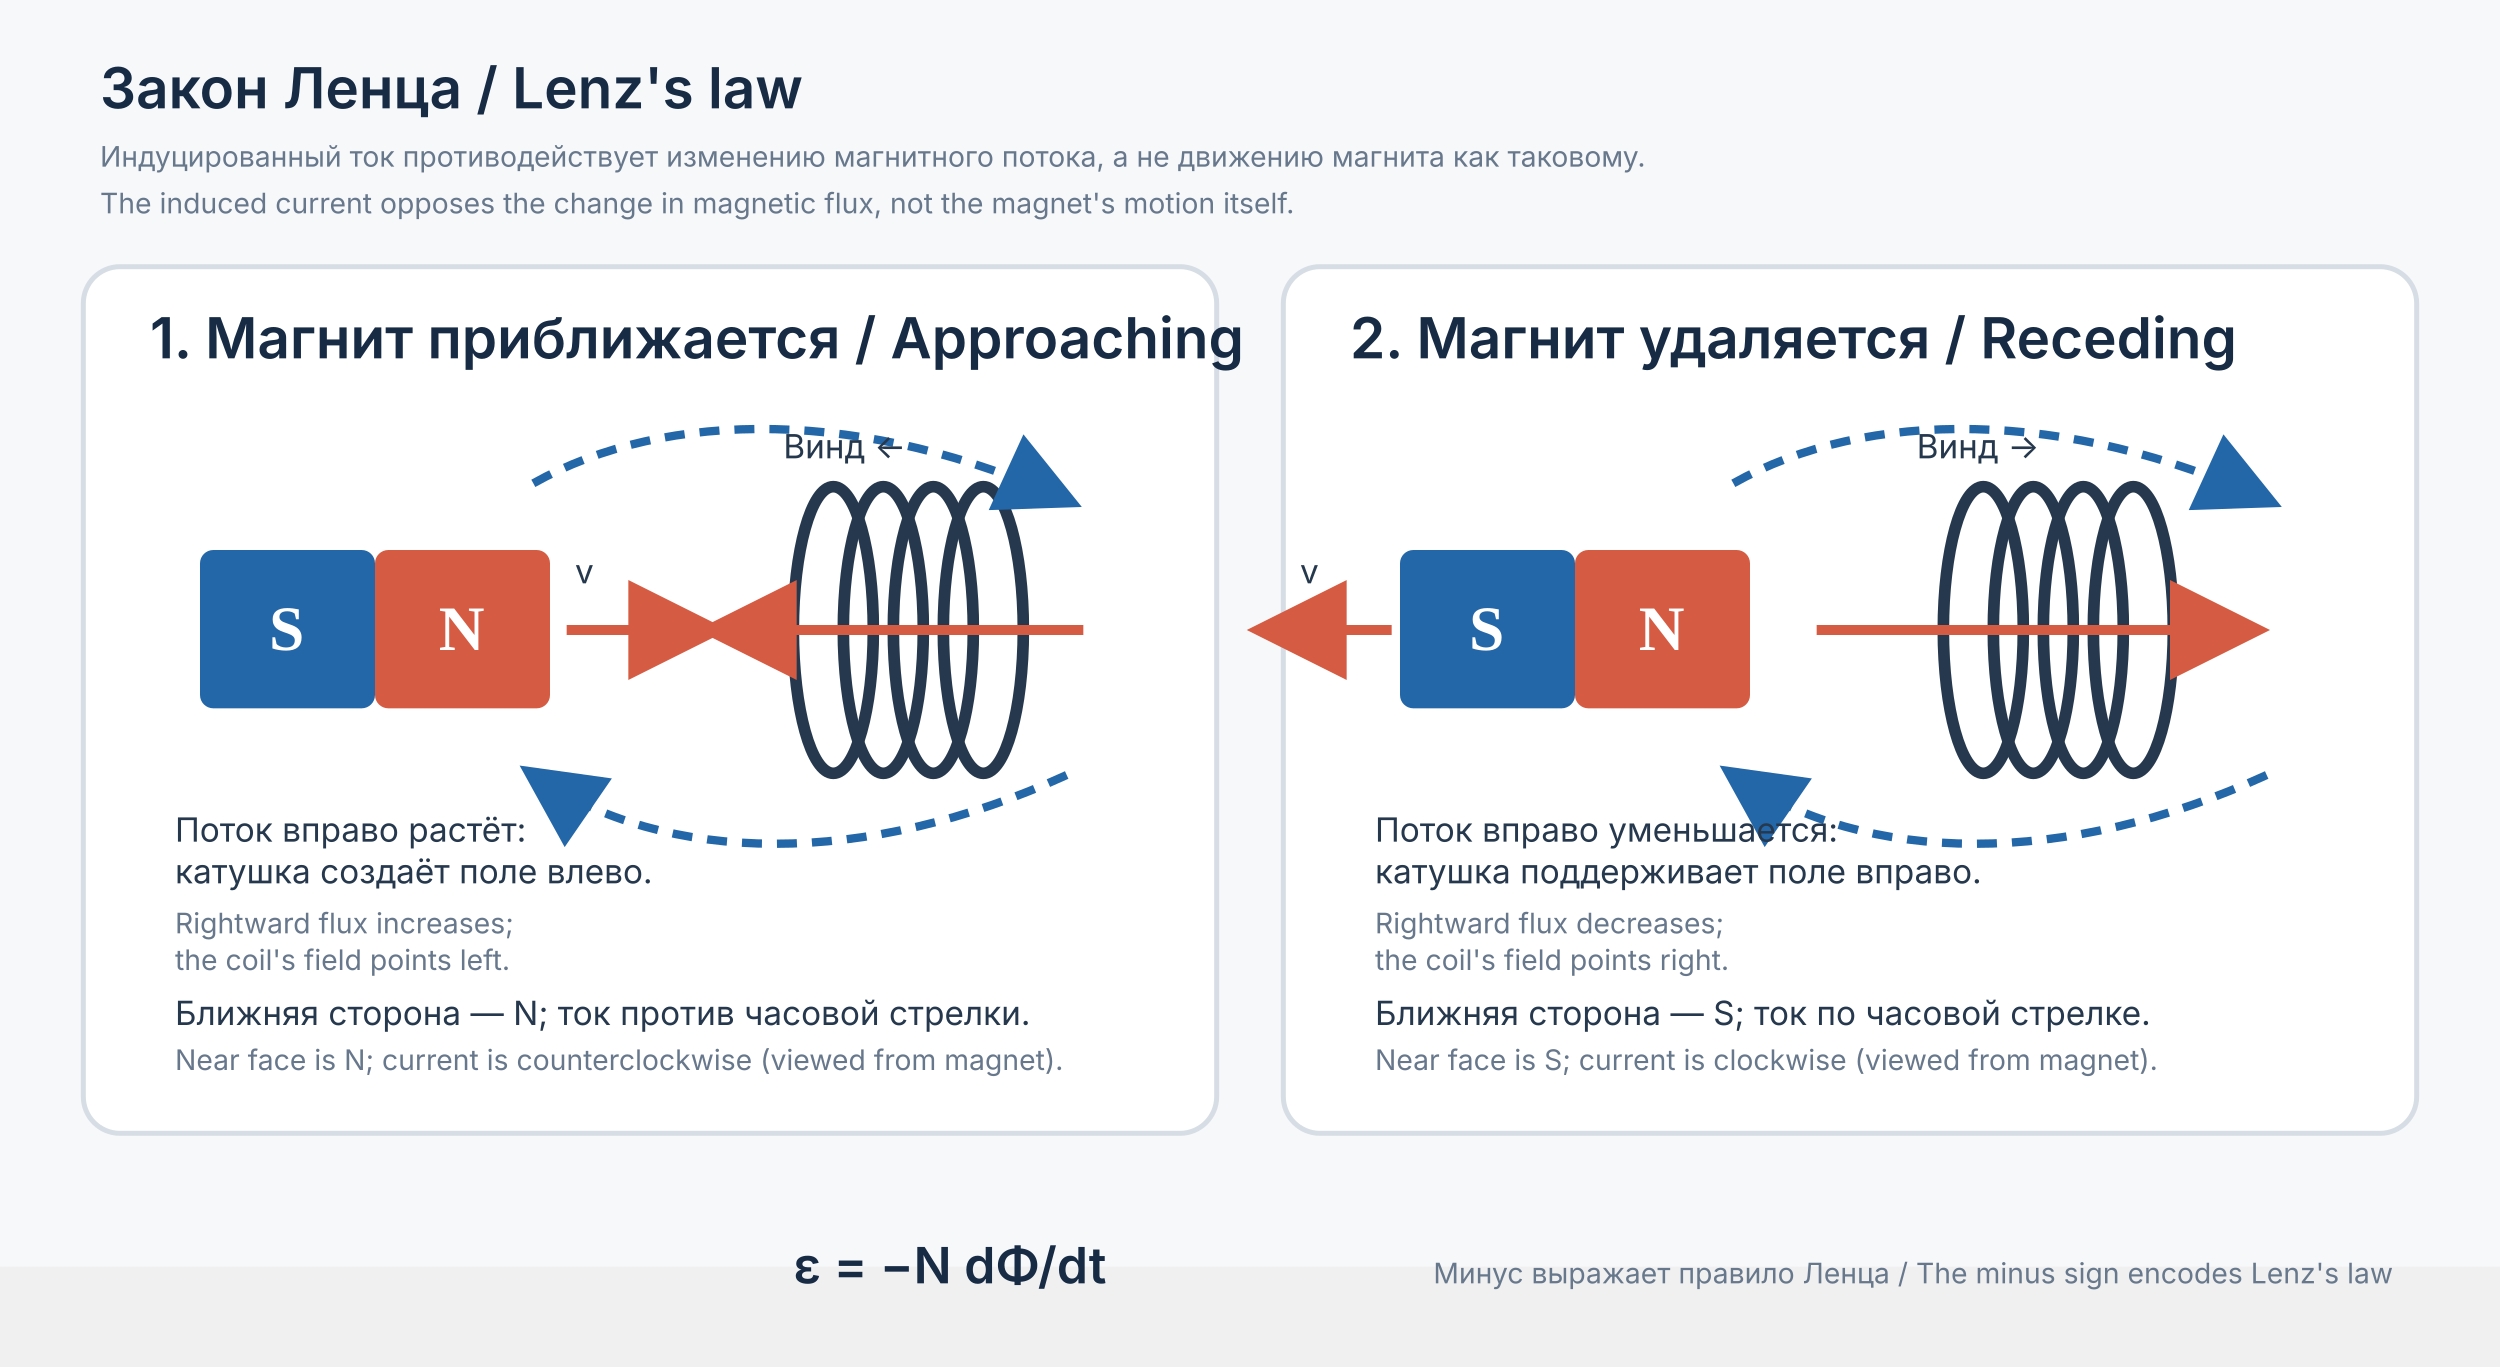
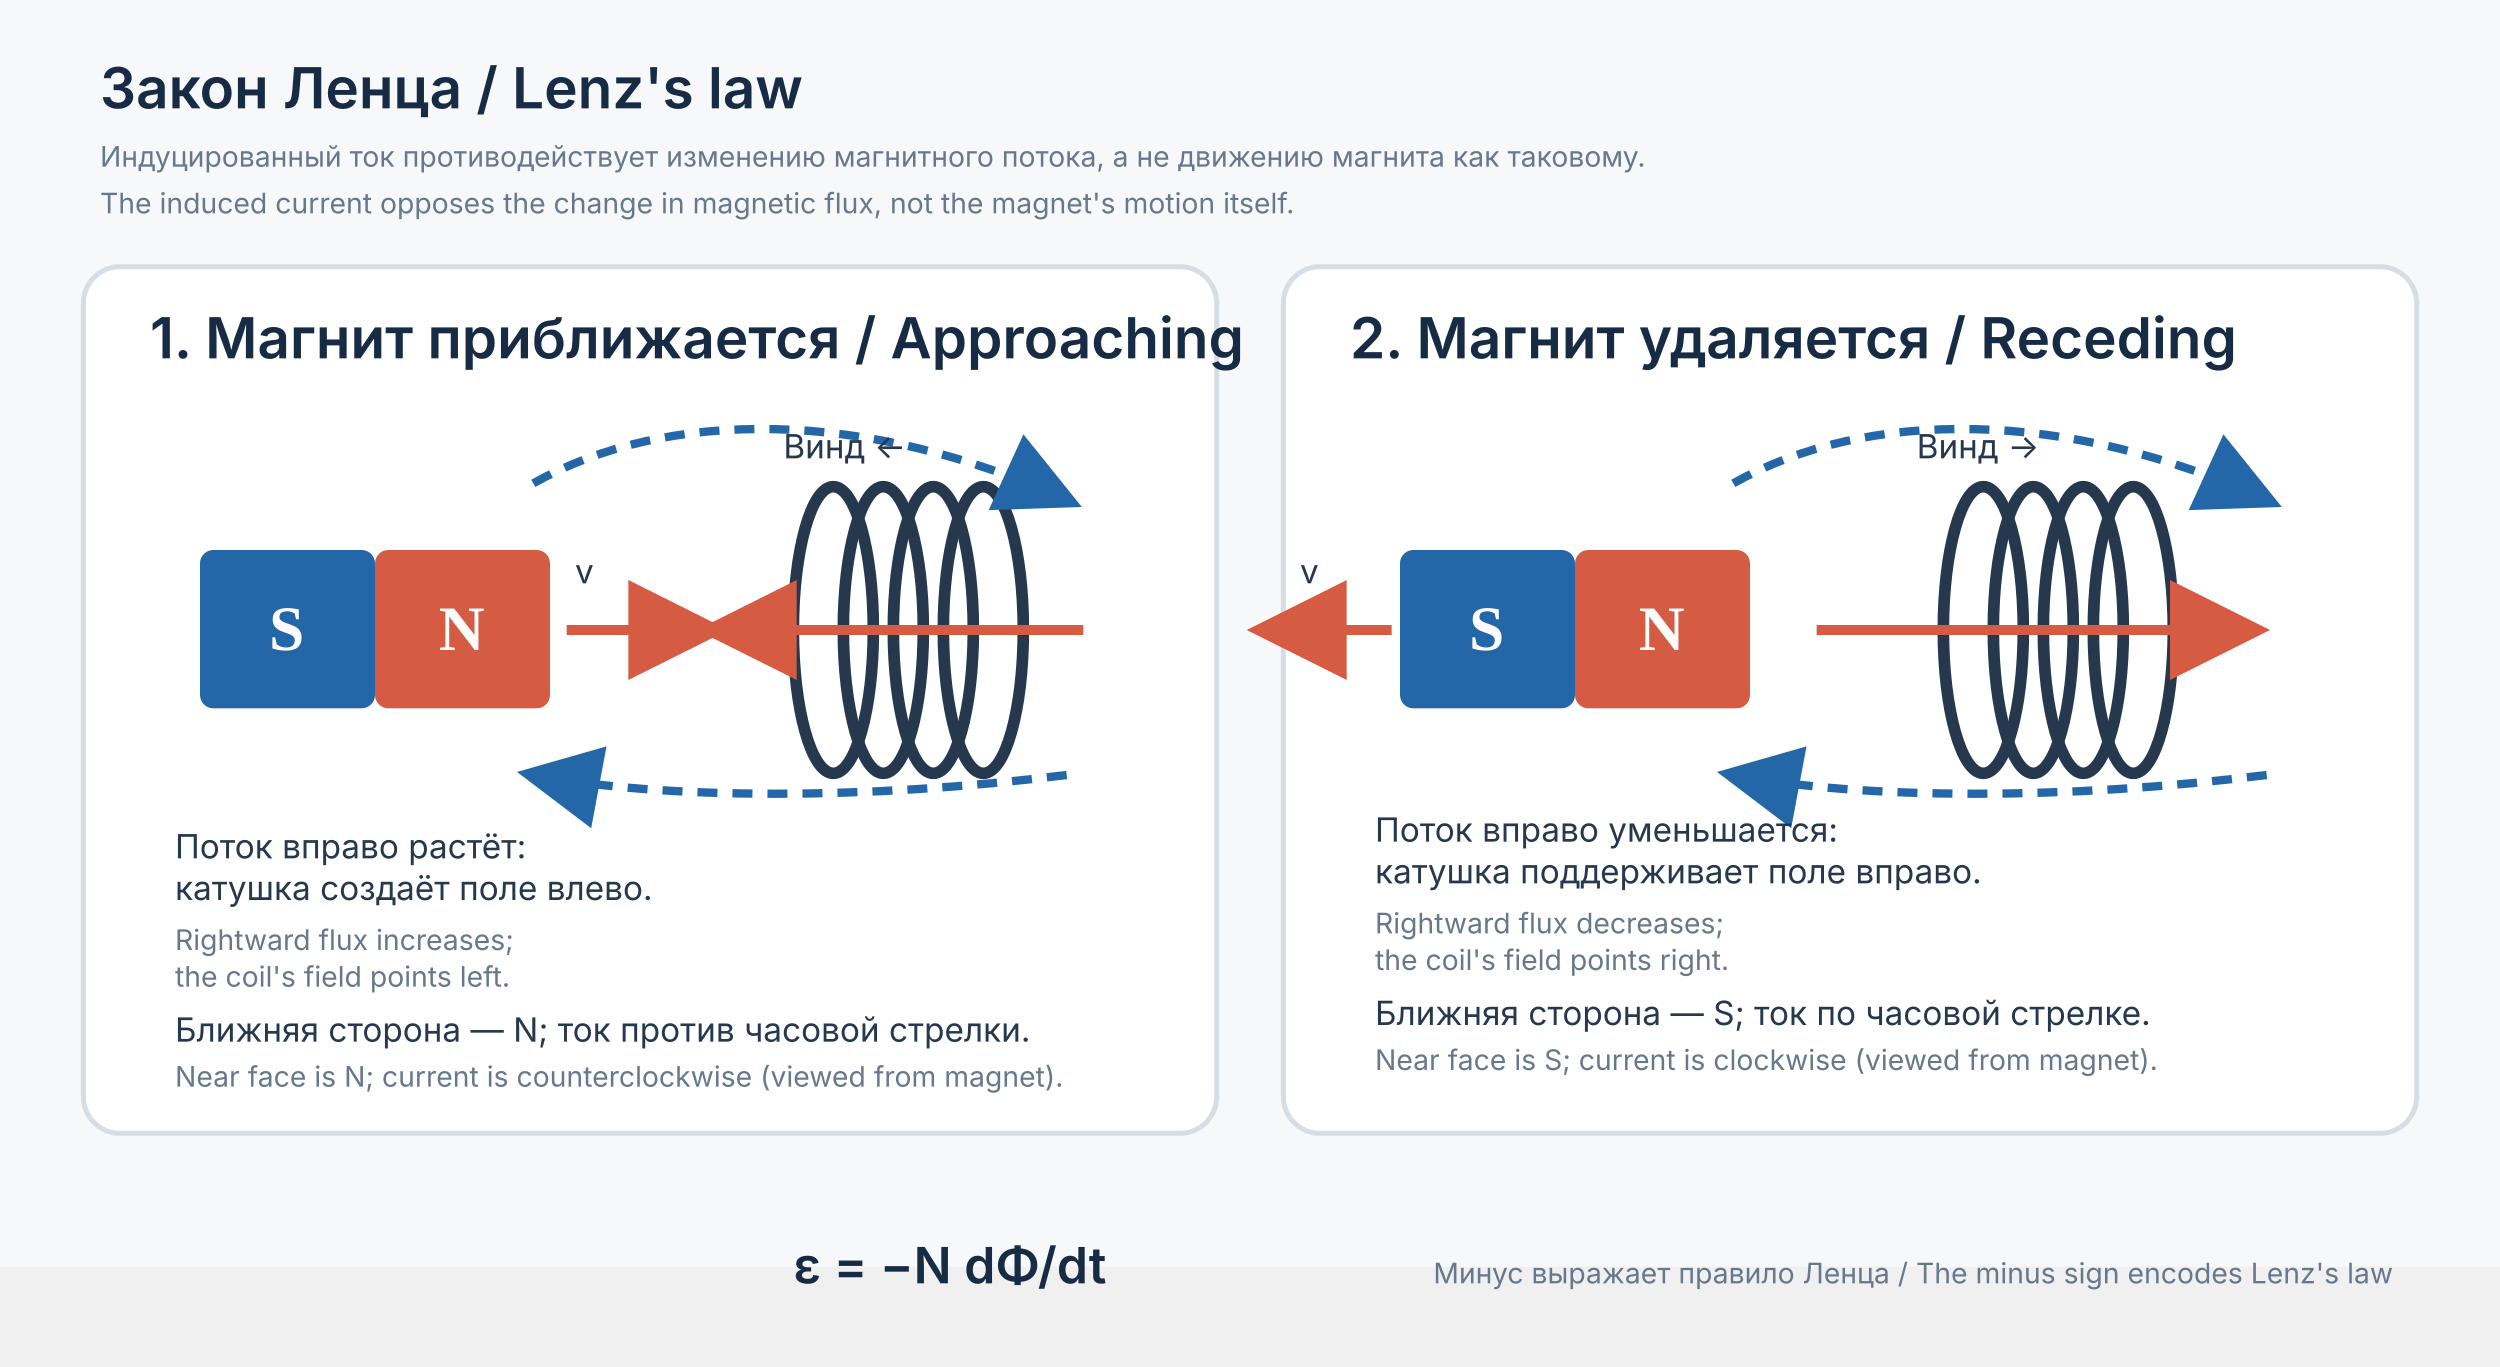
<svg xmlns="http://www.w3.org/2000/svg" width="1500" height="820" viewBox="0 0 1500 820" role="img" aria-labelledby="t d">
  <defs>
    <marker id="red" markerWidth="10" markerHeight="10" refX="8" refY="5" orient="auto">
      <path d="M0 0L10 5L0 10Z" fill="#d65b43" />
    </marker>
    <marker id="blue" markerWidth="10" markerHeight="10" refX="8" refY="5" orient="auto">
      <path d="M0 0L10 5L0 10Z" fill="#2367a8" />
    </marker>
    <style>
.bg{fill:#f7f8fa}.card{fill:#fff;stroke:#d7dde5;stroke-width:3}.h{font:600 34px Inter,Arial,sans-serif;fill:#172b45}.lab{font:20px Inter,Arial,sans-serif;fill:#26384d}.en{font:17px Inter,Arial,sans-serif;fill:#68788c}.formula{font:600 30px Inter,Arial,sans-serif;fill:#172b45}.magN{fill:#d65b43}.magS{fill:#2367a8}.coil{fill:none;stroke:#26384d;stroke-width:7}.ext{fill:none;stroke:#2367a8;stroke-width:5;stroke-dasharray:12 9;marker-end:url(#blue)}.ind{fill:none;stroke:#d65b43;stroke-width:6;marker-end:url(#red)}.motion{fill:none;stroke:#d65b43;stroke-width:6;marker-end:url(#red)}
</style>
  </defs>
  <rect class="bg" width="1500" height="760" />
  <text class="h" x="60" y="65">Закон Ленца / Lenz's law</text>
  <text class="en" x="60" y="100">Индуцированный ток противодействует изменению магнитного потока, а не движению магнита как таковому.</text>
  <text class="en" x="60" y="128">The induced current opposes the change in magnetic flux, not the magnet's motion itself.</text>
  <rect class="card" x="50" y="160" width="680" height="520" rx="22" />
  <rect class="card" x="770" y="160" width="680" height="520" rx="22" />
  <text class="h" x="90" y="215">1. Магнит приближается / Approaching</text>
  <rect class="magS" x="120" y="330" width="105" height="95" rx="8" />
  <rect class="magN" x="225" y="330" width="105" height="95" rx="8" />
  <text x="172" y="390" font-size="38" text-anchor="middle" fill="#fff" font-weight="700">S</text>
  <text x="277" y="390" font-size="38" text-anchor="middle" fill="#fff" font-weight="700">N</text>
  <path d="M340 378 H425" class="motion" />
  <text class="lab" x="345" y="350">v</text>
  <g class="coil">
    <ellipse cx="500" cy="378" rx="24" ry="86" />
    <ellipse cx="530" cy="378" rx="24" ry="86" />
    <ellipse cx="560" cy="378" rx="24" ry="86" />
    <ellipse cx="590" cy="378" rx="24" ry="86" />
  </g>
  <path d="M320 290 C400 245 520 245 640 300" class="ext" />
-   <path d="M640 465 C520 520 400 520 320 465" class="ext" />
+   <path d="M640 465 C520 480 400 480 320 465" class="ext" />
  <path d="M650 378 H430" class="ind" />
  <text class="lab" x="470" y="275">Bинд ←</text>
-   <text class="lab" x="105" y="505">Поток вправо растёт:</text>
-   <text class="lab" x="105" y="530">катушка создаёт поле влево.</text>
-   <text class="en" x="105" y="560">Rightward flux increases;</text>
-   <text class="en" x="105" y="582">the coil's field points left.</text>
-   <text class="lab" x="105" y="615">Ближняя сторона — N; ток против часовой стрелки.</text>
-   <text class="en" x="105" y="642">Near face is N; current is counterclockwise (viewed from magnet).</text>
+   <text class="lab" x="105" y="515">Поток вправо растёт:</text>
+   <text class="lab" x="105" y="540">катушка создаёт поле влево.</text>
+   <text class="en" x="105" y="570">Rightward flux increases;</text>
+   <text class="en" x="105" y="592">the coil's field points left.</text>
+   <text class="lab" x="105" y="625">Ближняя сторона — N; ток против часовой стрелки.</text>
+   <text class="en" x="105" y="652">Near face is N; current is counterclockwise (viewed from magnet).</text>
  <text class="h" x="810" y="215">2. Магнит удаляется / Receding</text>
  <rect class="magS" x="840" y="330" width="105" height="95" rx="8" />
  <rect class="magN" x="945" y="330" width="105" height="95" rx="8" />
  <text x="892" y="390" font-size="38" text-anchor="middle" fill="#fff" font-weight="700">S</text>
  <text x="997" y="390" font-size="38" text-anchor="middle" fill="#fff" font-weight="700">N</text>
  <path d="M835 378 H760" class="motion" />
  <text class="lab" x="780" y="350">v</text>
  <g class="coil">
    <ellipse cx="1190" cy="378" rx="24" ry="86" />
    <ellipse cx="1220" cy="378" rx="24" ry="86" />
    <ellipse cx="1250" cy="378" rx="24" ry="86" />
    <ellipse cx="1280" cy="378" rx="24" ry="86" />
  </g>
  <path d="M1040 290 C1120 245 1240 245 1360 300" class="ext" />
-   <path d="M1360 465 C1240 520 1120 520 1040 465" class="ext" />
+   <path d="M1360 465 C1240 480 1120 480 1040 465" class="ext" />
  <path d="M1090 378 H1350" class="ind" />
  <text class="lab" x="1150" y="275">Bинд →</text>
  <text class="lab" x="825" y="505">Поток вправо уменьшается:</text>
  <text class="lab" x="825" y="530">катушка поддерживает поле вправо.</text>
  <text class="en" x="825" y="560">Rightward flux decreases;</text>
  <text class="en" x="825" y="582">the coil's field points right.</text>
  <text class="lab" x="825" y="615">Ближняя сторона — S; ток по часовой стрелке.</text>
  <text class="en" x="825" y="642">Near face is S; current is clockwise (viewed from magnet).</text>
  <text class="formula" x="570" y="770" text-anchor="middle">ε = −N dΦ/dt</text>
  <text class="en" x="860" y="770">Минус выражает правило Ленца / The minus sign encodes Lenz's law</text>
</svg>
